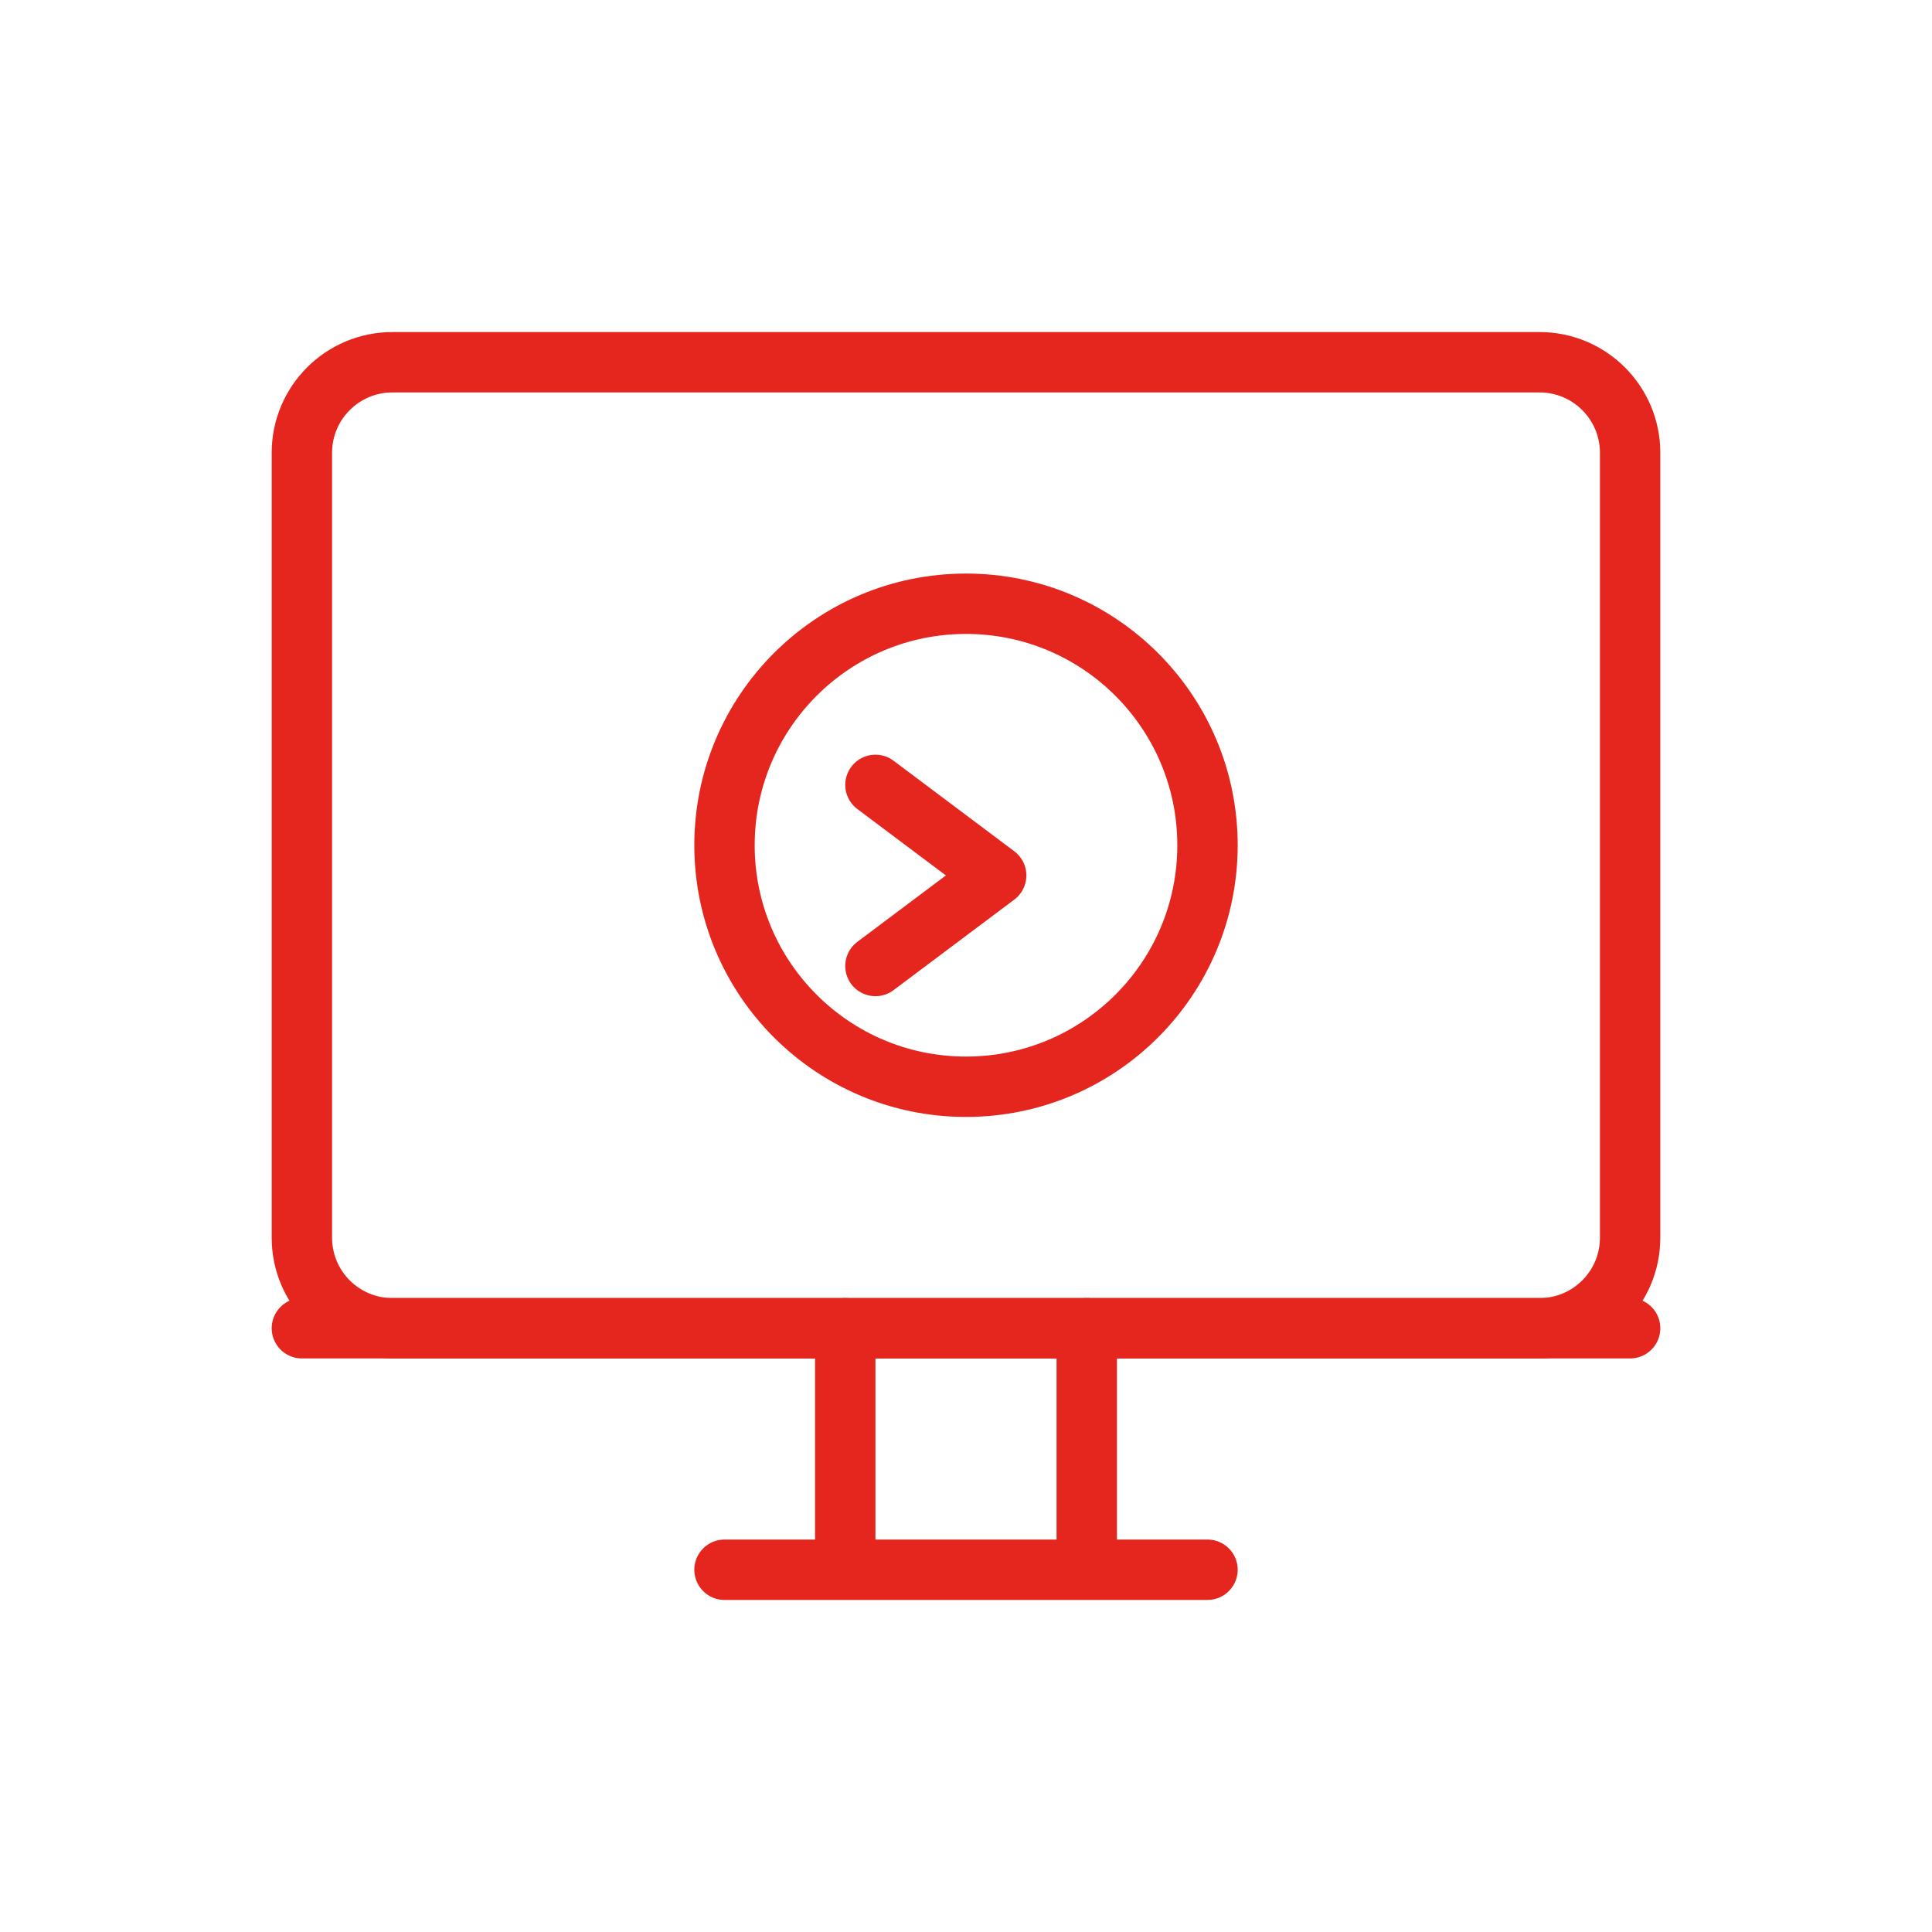
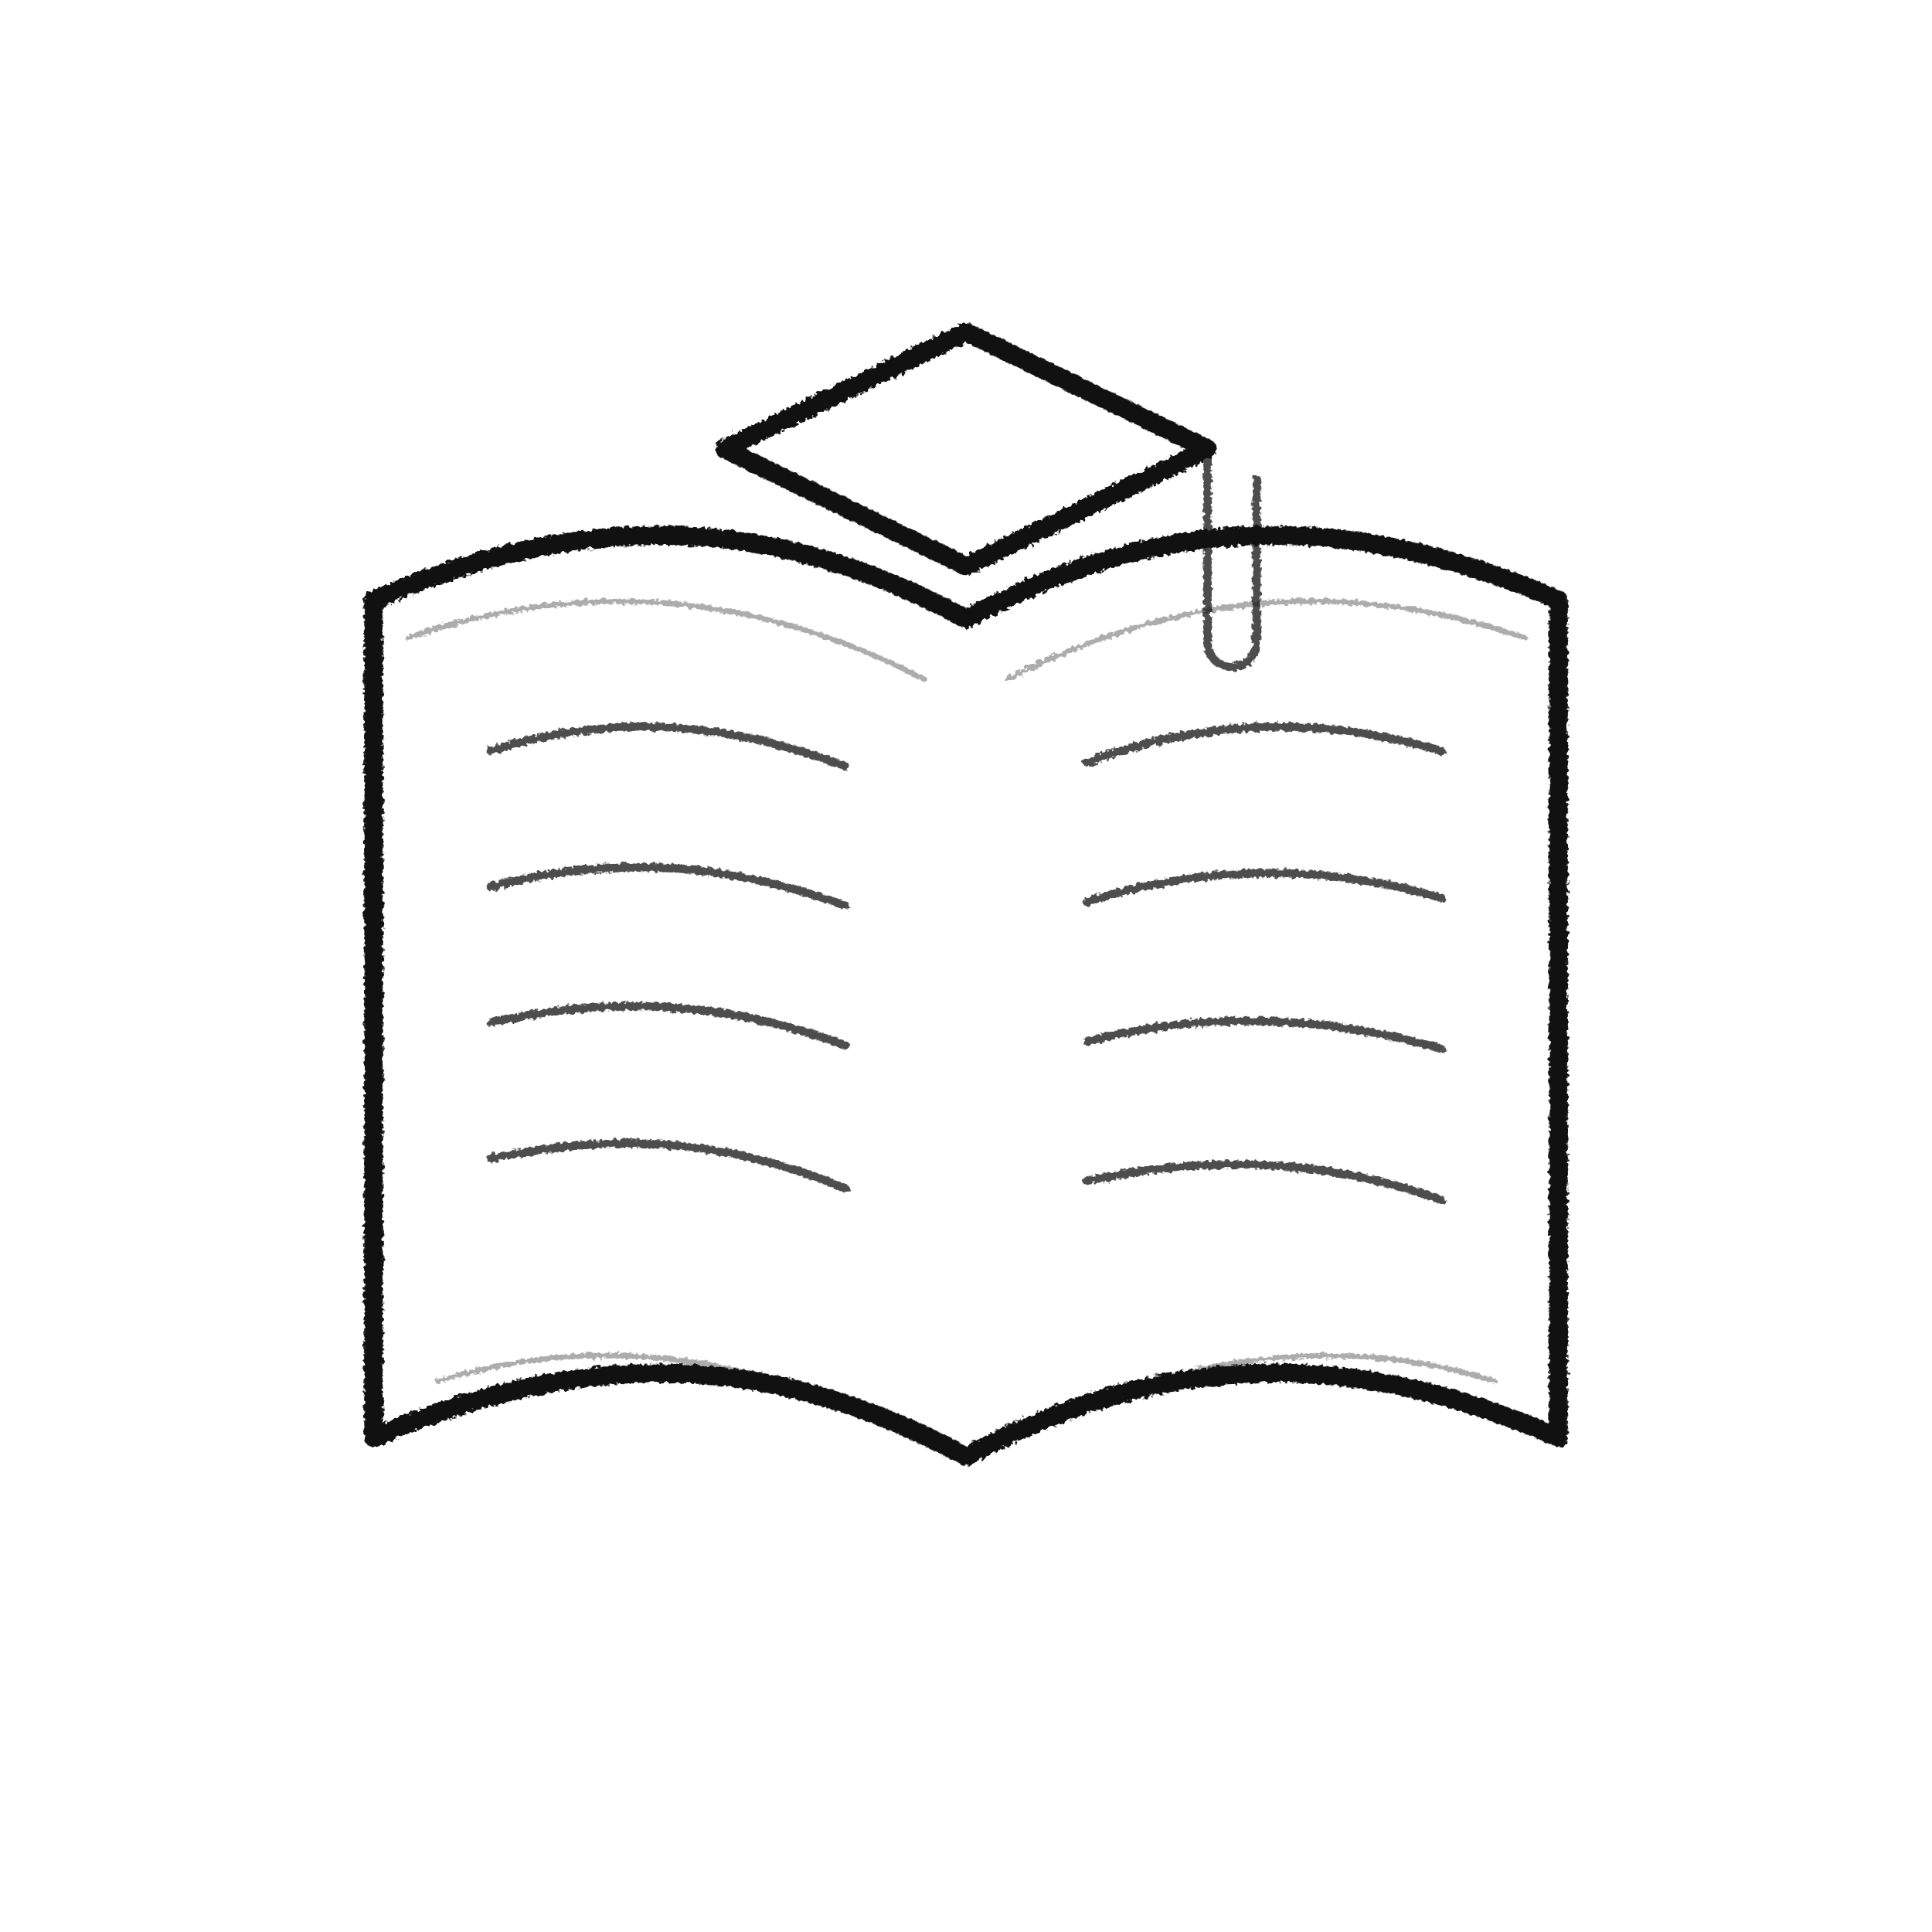
- <svg xmlns="http://www.w3.org/2000/svg" viewBox="0 0 64 64" fill="none" stroke="#e5261f" stroke-width="2" stroke-linecap="round" stroke-linejoin="round">
-   <rect x="10" y="12" width="44" height="32" rx="3" />
-   <path d="M10 44h44" />
-   <path d="M28 44v8M36 44v8M24 52h16" />
-   <circle cx="32" cy="28" r="8" />
-   <path d="M29 26l4 3-4 3" />
+ <svg xmlns="http://www.w3.org/2000/svg" viewBox="0 0 512 512" role="img" aria-label="Training pencil-style icon">
+   <defs>
+     <filter id="rough">
+       <feTurbulence type="fractalNoise" baseFrequency="0.9" numOctaves="2" seed="34" result="noise" />
+       <feDisplacementMap in="SourceGraphic" in2="noise" scale="1.7" />
+     </filter>
+     <style>
+       .line{fill:none;stroke:#111;stroke-width:5;stroke-linecap:round;stroke-linejoin:round;filter:url(#rough)}
+       .thin{fill:none;stroke:#111;stroke-width:2.2;stroke-linecap:round;stroke-linejoin:round;opacity:.75;filter:url(#rough)}
+       .shade{fill:none;stroke:#111;stroke-width:1.4;stroke-linecap:round;opacity:.35;filter:url(#rough)}
+     </style>
+   </defs>
+   <path class="line" d="M99 159c58-25 107-22 157 5 50-27 99-30 157-5v222c-57-25-107-22-157 5-50-27-99-30-157-5V159z" />
+   <path class="line" d="M256 164v222" />
+   <path class="thin" d="M130 199c32-10 61-8 94 4M130 235c31-8 61-7 94 5M130 271c32-7 61-6 94 6M130 307c34-7 63-5 94 8" />
+   <path class="thin" d="M288 202c33-12 63-12 94-3M288 239c32-10 63-10 94-1M288 276c31-8 63-7 94 2M288 313c32-7 63-6 94 5" />
+   <path class="line" d="M192 119l64-31 64 31-64 31-64-31z" />
+   <path class="thin" d="M320 119v51c0 9 13 9 13 0v-43" />
+   <path class="shade" d="M108 169c47-16 92-12 137 11M267 180c45-23 90-27 137-11M116 366c39-12 80-8 121 12M275 378c41-20 83-24 121-12" />
</svg>
